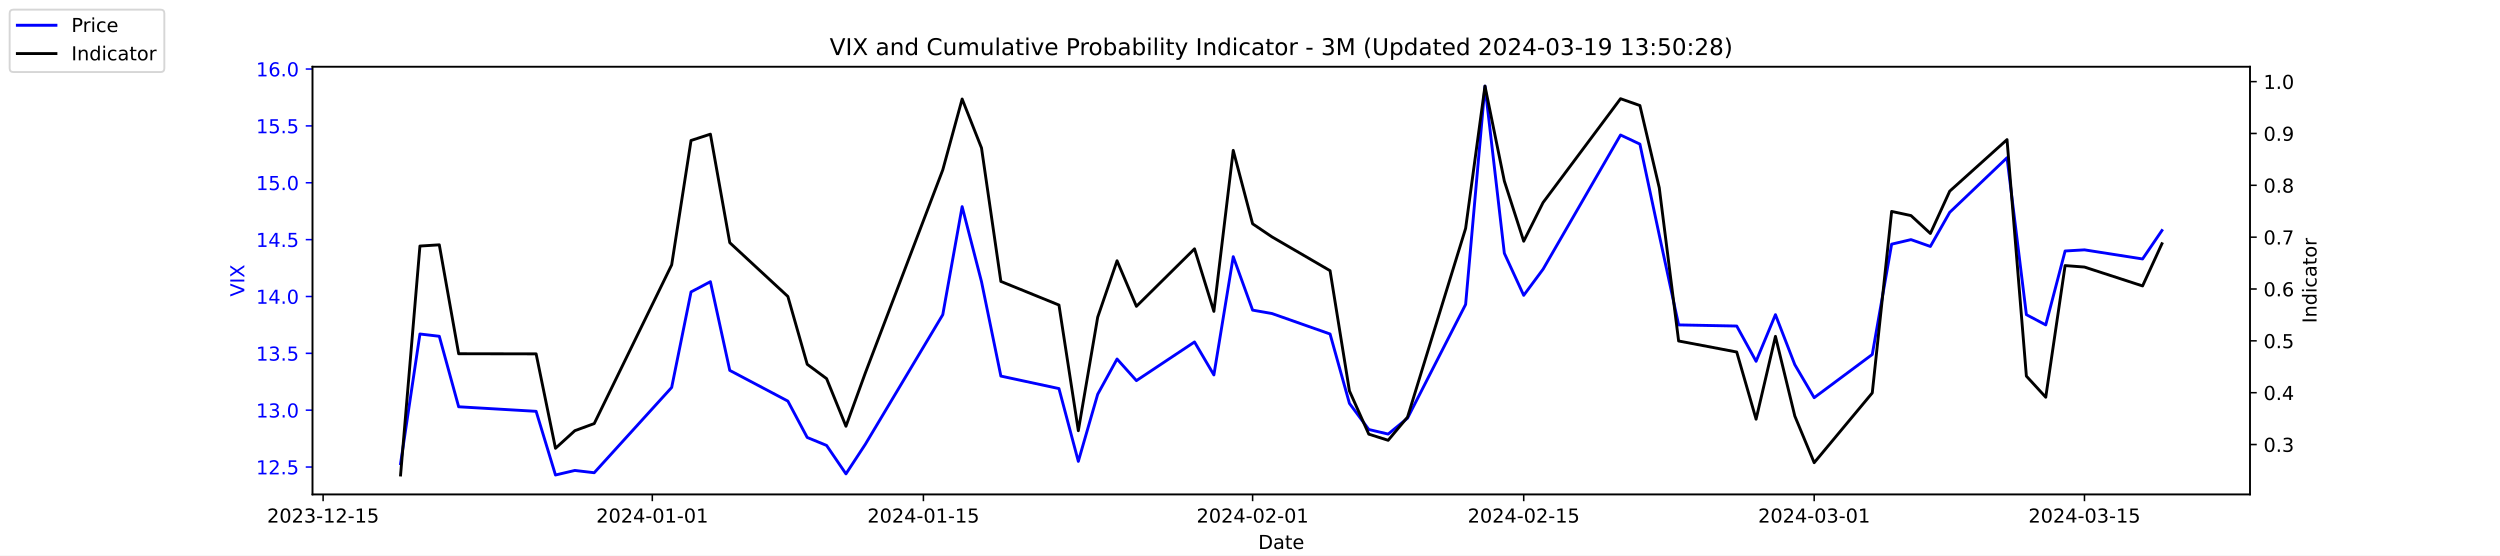
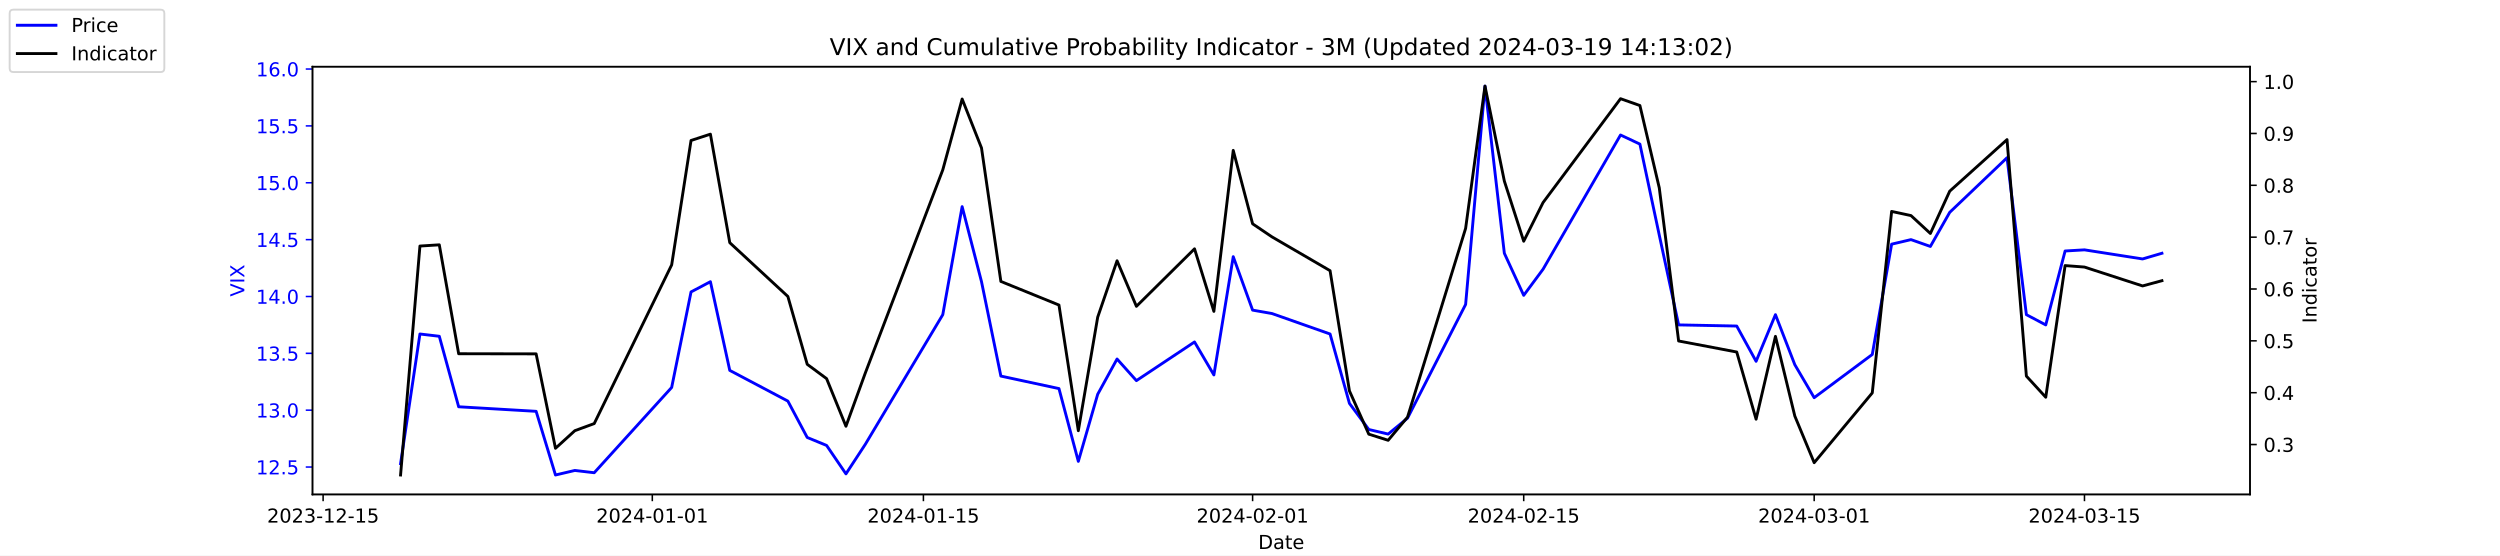
<svg xmlns="http://www.w3.org/2000/svg" xmlns:xlink="http://www.w3.org/1999/xlink" width="1296pt" height="288pt" viewBox="0 0 1296 288" version="1.1">
  <defs>
    <style type="text/css">*{stroke-linejoin: round; stroke-linecap: butt}</style>
  </defs>
  <g id="figure_1">
    <g id="patch_1">
      <path d="M 0 288  L 1296 288  L 1296 0  L 0 0  z " style="fill: #ffffff" />
    </g>
    <g id="axes_1">
      <g id="patch_2">
        <path d="M 162 256.32  L 1166.4 256.32  L 1166.4 34.56  L 162 34.56  z " style="fill: #ffffff" />
      </g>
      <g id="matplotlib.axis_1">
        <g id="xtick_1">
          <g id="line2d_1">
            <defs>
-               <path id="maaa68cdd42" d="M 0 0  L 0 3.5  " style="stroke: #000000; stroke-width: 0.8" />
+               <path id="m904d0ccde9" d="M 0 0  L 0 3.5  " style="stroke: #000000; stroke-width: 0.8" />
            </defs>
            <g>
-               <use xlink:href="#maaa68cdd42" x="167.5" y="256.32" style="stroke: #000000; stroke-width: 0.8" />
+               <use xlink:href="#m904d0ccde9" x="167.5" y="256.32" style="stroke: #000000; stroke-width: 0.8" />
            </g>
          </g>
          <g id="text_1">
            <g transform="translate(138.4425 270.9184) scale(0.1 -0.1)">
              <defs>
                <path id="DejaVuSans-32" d="M 1228 531  L 3431 531  L 3431 0  L 469 0  L 469 531  Q 828 903 1448 1529  Q 2069 2156 2228 2338  Q 2531 2678 2651 2914  Q 2772 3150 2772 3378  Q 2772 3750 2511 3984  Q 2250 4219 1831 4219  Q 1534 4219 1204 4116  Q 875 4013 500 3803  L 500 4441  Q 881 4594 1212 4672  Q 1544 4750 1819 4750  Q 2544 4750 2975 4387  Q 3406 4025 3406 3419  Q 3406 3131 3298 2873  Q 3191 2616 2906 2266  Q 2828 2175 2409 1742  Q 1991 1309 1228 531  z " transform="scale(0.015625)" />
                <path id="DejaVuSans-30" d="M 2034 4250  Q 1547 4250 1301 3770  Q 1056 3291 1056 2328  Q 1056 1369 1301 889  Q 1547 409 2034 409  Q 2525 409 2770 889  Q 3016 1369 3016 2328  Q 3016 3291 2770 3770  Q 2525 4250 2034 4250  z M 2034 4750  Q 2819 4750 3233 4129  Q 3647 3509 3647 2328  Q 3647 1150 3233 529  Q 2819 -91 2034 -91  Q 1250 -91 836 529  Q 422 1150 422 2328  Q 422 3509 836 4129  Q 1250 4750 2034 4750  z " transform="scale(0.015625)" />
                <path id="DejaVuSans-33" d="M 2597 2516  Q 3050 2419 3304 2112  Q 3559 1806 3559 1356  Q 3559 666 3084 287  Q 2609 -91 1734 -91  Q 1441 -91 1130 -33  Q 819 25 488 141  L 488 750  Q 750 597 1062 519  Q 1375 441 1716 441  Q 2309 441 2620 675  Q 2931 909 2931 1356  Q 2931 1769 2642 2001  Q 2353 2234 1838 2234  L 1294 2234  L 1294 2753  L 1863 2753  Q 2328 2753 2575 2939  Q 2822 3125 2822 3475  Q 2822 3834 2567 4026  Q 2313 4219 1838 4219  Q 1578 4219 1281 4162  Q 984 4106 628 3988  L 628 4550  Q 988 4650 1302 4700  Q 1616 4750 1894 4750  Q 2613 4750 3031 4423  Q 3450 4097 3450 3541  Q 3450 3153 3228 2886  Q 3006 2619 2597 2516  z " transform="scale(0.015625)" />
                <path id="DejaVuSans-2d" d="M 313 2009  L 1997 2009  L 1997 1497  L 313 1497  L 313 2009  z " transform="scale(0.015625)" />
                <path id="DejaVuSans-31" d="M 794 531  L 1825 531  L 1825 4091  L 703 3866  L 703 4441  L 1819 4666  L 2450 4666  L 2450 531  L 3481 531  L 3481 0  L 794 0  L 794 531  z " transform="scale(0.015625)" />
                <path id="DejaVuSans-35" d="M 691 4666  L 3169 4666  L 3169 4134  L 1269 4134  L 1269 2991  Q 1406 3038 1543 3061  Q 1681 3084 1819 3084  Q 2600 3084 3056 2656  Q 3513 2228 3513 1497  Q 3513 744 3044 326  Q 2575 -91 1722 -91  Q 1428 -91 1123 -41  Q 819 9 494 109  L 494 744  Q 775 591 1075 516  Q 1375 441 1709 441  Q 2250 441 2565 725  Q 2881 1009 2881 1497  Q 2881 1984 2565 2268  Q 2250 2553 1709 2553  Q 1456 2553 1204 2497  Q 953 2441 691 2322  L 691 4666  z " transform="scale(0.015625)" />
              </defs>
              <use xlink:href="#DejaVuSans-32" />
              <use xlink:href="#DejaVuSans-30" x="63.623" />
              <use xlink:href="#DejaVuSans-32" x="127.246" />
              <use xlink:href="#DejaVuSans-33" x="190.869" />
              <use xlink:href="#DejaVuSans-2d" x="254.492" />
              <use xlink:href="#DejaVuSans-31" x="290.576" />
              <use xlink:href="#DejaVuSans-32" x="354.199" />
              <use xlink:href="#DejaVuSans-2d" x="417.822" />
              <use xlink:href="#DejaVuSans-31" x="453.906" />
              <use xlink:href="#DejaVuSans-35" x="517.529" />
            </g>
          </g>
        </g>
        <g id="xtick_2">
          <g id="line2d_2">
            <g>
-               <use xlink:href="#maaa68cdd42" x="338.156" y="256.32" style="stroke: #000000; stroke-width: 0.8" />
+               <use xlink:href="#m904d0ccde9" x="338.156" y="256.32" style="stroke: #000000; stroke-width: 0.8" />
            </g>
          </g>
          <g id="text_2">
            <g transform="translate(309.098 270.9184) scale(0.1 -0.1)">
              <defs>
                <path id="DejaVuSans-34" d="M 2419 4116  L 825 1625  L 2419 1625  L 2419 4116  z M 2253 4666  L 3047 4666  L 3047 1625  L 3713 1625  L 3713 1100  L 3047 1100  L 3047 0  L 2419 0  L 2419 1100  L 313 1100  L 313 1709  L 2253 4666  z " transform="scale(0.015625)" />
              </defs>
              <use xlink:href="#DejaVuSans-32" />
              <use xlink:href="#DejaVuSans-30" x="63.623" />
              <use xlink:href="#DejaVuSans-32" x="127.246" />
              <use xlink:href="#DejaVuSans-34" x="190.869" />
              <use xlink:href="#DejaVuSans-2d" x="254.492" />
              <use xlink:href="#DejaVuSans-30" x="290.576" />
              <use xlink:href="#DejaVuSans-31" x="354.199" />
              <use xlink:href="#DejaVuSans-2d" x="417.822" />
              <use xlink:href="#DejaVuSans-30" x="453.906" />
              <use xlink:href="#DejaVuSans-31" x="517.529" />
            </g>
          </g>
        </g>
        <g id="xtick_3">
          <g id="line2d_3">
            <g>
-               <use xlink:href="#maaa68cdd42" x="478.696" y="256.32" style="stroke: #000000; stroke-width: 0.8" />
+               <use xlink:href="#m904d0ccde9" x="478.696" y="256.32" style="stroke: #000000; stroke-width: 0.8" />
            </g>
          </g>
          <g id="text_3">
            <g transform="translate(449.6379 270.9184) scale(0.1 -0.1)">
              <use xlink:href="#DejaVuSans-32" />
              <use xlink:href="#DejaVuSans-30" x="63.623" />
              <use xlink:href="#DejaVuSans-32" x="127.246" />
              <use xlink:href="#DejaVuSans-34" x="190.869" />
              <use xlink:href="#DejaVuSans-2d" x="254.492" />
              <use xlink:href="#DejaVuSans-30" x="290.576" />
              <use xlink:href="#DejaVuSans-31" x="354.199" />
              <use xlink:href="#DejaVuSans-2d" x="417.822" />
              <use xlink:href="#DejaVuSans-31" x="453.906" />
              <use xlink:href="#DejaVuSans-35" x="517.529" />
            </g>
          </g>
        </g>
        <g id="xtick_4">
          <g id="line2d_4">
            <g>
-               <use xlink:href="#maaa68cdd42" x="649.351" y="256.32" style="stroke: #000000; stroke-width: 0.8" />
+               <use xlink:href="#m904d0ccde9" x="649.351" y="256.32" style="stroke: #000000; stroke-width: 0.8" />
            </g>
          </g>
          <g id="text_4">
            <g transform="translate(620.2935 270.9184) scale(0.1 -0.1)">
              <use xlink:href="#DejaVuSans-32" />
              <use xlink:href="#DejaVuSans-30" x="63.623" />
              <use xlink:href="#DejaVuSans-32" x="127.246" />
              <use xlink:href="#DejaVuSans-34" x="190.869" />
              <use xlink:href="#DejaVuSans-2d" x="254.492" />
              <use xlink:href="#DejaVuSans-30" x="290.576" />
              <use xlink:href="#DejaVuSans-32" x="354.199" />
              <use xlink:href="#DejaVuSans-2d" x="417.822" />
              <use xlink:href="#DejaVuSans-30" x="453.906" />
              <use xlink:href="#DejaVuSans-31" x="517.529" />
            </g>
          </g>
        </g>
        <g id="xtick_5">
          <g id="line2d_5">
            <g>
-               <use xlink:href="#maaa68cdd42" x="789.891" y="256.32" style="stroke: #000000; stroke-width: 0.8" />
+               <use xlink:href="#m904d0ccde9" x="789.891" y="256.32" style="stroke: #000000; stroke-width: 0.8" />
            </g>
          </g>
          <g id="text_5">
            <g transform="translate(760.8334 270.9184) scale(0.1 -0.1)">
              <use xlink:href="#DejaVuSans-32" />
              <use xlink:href="#DejaVuSans-30" x="63.623" />
              <use xlink:href="#DejaVuSans-32" x="127.246" />
              <use xlink:href="#DejaVuSans-34" x="190.869" />
              <use xlink:href="#DejaVuSans-2d" x="254.492" />
              <use xlink:href="#DejaVuSans-30" x="290.576" />
              <use xlink:href="#DejaVuSans-32" x="354.199" />
              <use xlink:href="#DejaVuSans-2d" x="417.822" />
              <use xlink:href="#DejaVuSans-31" x="453.906" />
              <use xlink:href="#DejaVuSans-35" x="517.529" />
            </g>
          </g>
        </g>
        <g id="xtick_6">
          <g id="line2d_6">
            <g>
-               <use xlink:href="#maaa68cdd42" x="940.47" y="256.32" style="stroke: #000000; stroke-width: 0.8" />
+               <use xlink:href="#m904d0ccde9" x="940.47" y="256.32" style="stroke: #000000; stroke-width: 0.8" />
            </g>
          </g>
          <g id="text_6">
            <g transform="translate(911.4118 270.9184) scale(0.1 -0.1)">
              <use xlink:href="#DejaVuSans-32" />
              <use xlink:href="#DejaVuSans-30" x="63.623" />
              <use xlink:href="#DejaVuSans-32" x="127.246" />
              <use xlink:href="#DejaVuSans-34" x="190.869" />
              <use xlink:href="#DejaVuSans-2d" x="254.492" />
              <use xlink:href="#DejaVuSans-30" x="290.576" />
              <use xlink:href="#DejaVuSans-33" x="354.199" />
              <use xlink:href="#DejaVuSans-2d" x="417.822" />
              <use xlink:href="#DejaVuSans-30" x="453.906" />
              <use xlink:href="#DejaVuSans-31" x="517.529" />
            </g>
          </g>
        </g>
        <g id="xtick_7">
          <g id="line2d_7">
            <g>
-               <use xlink:href="#maaa68cdd42" x="1080.591" y="256.32" style="stroke: #000000; stroke-width: 0.8" />
+               <use xlink:href="#m904d0ccde9" x="1080.591" y="256.32" style="stroke: #000000; stroke-width: 0.8" />
            </g>
          </g>
          <g id="text_7">
            <g transform="translate(1051.533 270.9184) scale(0.1 -0.1)">
              <use xlink:href="#DejaVuSans-32" />
              <use xlink:href="#DejaVuSans-30" x="63.623" />
              <use xlink:href="#DejaVuSans-32" x="127.246" />
              <use xlink:href="#DejaVuSans-34" x="190.869" />
              <use xlink:href="#DejaVuSans-2d" x="254.492" />
              <use xlink:href="#DejaVuSans-30" x="290.576" />
              <use xlink:href="#DejaVuSans-33" x="354.199" />
              <use xlink:href="#DejaVuSans-2d" x="417.822" />
              <use xlink:href="#DejaVuSans-31" x="453.906" />
              <use xlink:href="#DejaVuSans-35" x="517.529" />
            </g>
          </g>
        </g>
        <g id="text_8">
          <g transform="translate(652.2492 284.5966) scale(0.1 -0.1)">
            <defs>
              <path id="DejaVuSans-44" d="M 1259 4147  L 1259 519  L 2022 519  Q 2988 519 3436 956  Q 3884 1394 3884 2338  Q 3884 3275 3436 3711  Q 2988 4147 2022 4147  L 1259 4147  z M 628 4666  L 1925 4666  Q 3281 4666 3915 4102  Q 4550 3538 4550 2338  Q 4550 1131 3912 565  Q 3275 0 1925 0  L 628 0  L 628 4666  z " transform="scale(0.015625)" />
              <path id="DejaVuSans-61" d="M 2194 1759  Q 1497 1759 1228 1600  Q 959 1441 959 1056  Q 959 750 1161 570  Q 1363 391 1709 391  Q 2188 391 2477 730  Q 2766 1069 2766 1631  L 2766 1759  L 2194 1759  z M 3341 1997  L 3341 0  L 2766 0  L 2766 531  Q 2569 213 2275 61  Q 1981 -91 1556 -91  Q 1019 -91 701 211  Q 384 513 384 1019  Q 384 1609 779 1909  Q 1175 2209 1959 2209  L 2766 2209  L 2766 2266  Q 2766 2663 2505 2880  Q 2244 3097 1772 3097  Q 1472 3097 1187 3025  Q 903 2953 641 2809  L 641 3341  Q 956 3463 1253 3523  Q 1550 3584 1831 3584  Q 2591 3584 2966 3190  Q 3341 2797 3341 1997  z " transform="scale(0.015625)" />
              <path id="DejaVuSans-74" d="M 1172 4494  L 1172 3500  L 2356 3500  L 2356 3053  L 1172 3053  L 1172 1153  Q 1172 725 1289 603  Q 1406 481 1766 481  L 2356 481  L 2356 0  L 1766 0  Q 1100 0 847 248  Q 594 497 594 1153  L 594 3053  L 172 3053  L 172 3500  L 594 3500  L 594 4494  L 1172 4494  z " transform="scale(0.015625)" />
              <path id="DejaVuSans-65" d="M 3597 1894  L 3597 1613  L 953 1613  Q 991 1019 1311 708  Q 1631 397 2203 397  Q 2534 397 2845 478  Q 3156 559 3463 722  L 3463 178  Q 3153 47 2828 -22  Q 2503 -91 2169 -91  Q 1331 -91 842 396  Q 353 884 353 1716  Q 353 2575 817 3079  Q 1281 3584 2069 3584  Q 2775 3584 3186 3129  Q 3597 2675 3597 1894  z M 3022 2063  Q 3016 2534 2758 2815  Q 2500 3097 2075 3097  Q 1594 3097 1305 2825  Q 1016 2553 972 2059  L 3022 2063  z " transform="scale(0.015625)" />
            </defs>
            <use xlink:href="#DejaVuSans-44" />
            <use xlink:href="#DejaVuSans-61" x="77.002" />
            <use xlink:href="#DejaVuSans-74" x="138.281" />
            <use xlink:href="#DejaVuSans-65" x="177.49" />
          </g>
        </g>
      </g>
      <g id="matplotlib.axis_2">
        <g id="ytick_1">
          <g id="line2d_8">
            <defs>
-               <path id="m416746ad9b" d="M 0 0  L -3.5 0  " style="stroke: #0000ff; stroke-width: 0.8" />
+               <path id="m13a49e2b91" d="M 0 0  L -3.5 0  " style="stroke: #0000ff; stroke-width: 0.8" />
            </defs>
            <g>
-               <use xlink:href="#m416746ad9b" x="162" y="242.114" style="fill: #0000ff; stroke: #0000ff; stroke-width: 0.8" />
+               <use xlink:href="#m13a49e2b91" x="162" y="242.114" style="fill: #0000ff; stroke: #0000ff; stroke-width: 0.8" />
            </g>
          </g>
          <g id="text_9">
            <g style="fill: #0000ff" transform="translate(132.7344 245.9129) scale(0.1 -0.1)">
              <defs>
                <path id="DejaVuSans-2e" d="M 684 794  L 1344 794  L 1344 0  L 684 0  L 684 794  z " transform="scale(0.015625)" />
              </defs>
              <use xlink:href="#DejaVuSans-31" />
              <use xlink:href="#DejaVuSans-32" x="63.623" />
              <use xlink:href="#DejaVuSans-2e" x="127.246" />
              <use xlink:href="#DejaVuSans-35" x="159.033" />
            </g>
          </g>
        </g>
        <g id="ytick_2">
          <g id="line2d_9">
            <g>
-               <use xlink:href="#m416746ad9b" x="162" y="212.64" style="fill: #0000ff; stroke: #0000ff; stroke-width: 0.8" />
+               <use xlink:href="#m13a49e2b91" x="162" y="212.64" style="fill: #0000ff; stroke: #0000ff; stroke-width: 0.8" />
            </g>
          </g>
          <g id="text_10">
            <g style="fill: #0000ff" transform="translate(132.7344 216.4392) scale(0.1 -0.1)">
              <use xlink:href="#DejaVuSans-31" />
              <use xlink:href="#DejaVuSans-33" x="63.623" />
              <use xlink:href="#DejaVuSans-2e" x="127.246" />
              <use xlink:href="#DejaVuSans-30" x="159.033" />
            </g>
          </g>
        </g>
        <g id="ytick_3">
          <g id="line2d_10">
            <g>
-               <use xlink:href="#m416746ad9b" x="162" y="183.166" style="fill: #0000ff; stroke: #0000ff; stroke-width: 0.8" />
+               <use xlink:href="#m13a49e2b91" x="162" y="183.166" style="fill: #0000ff; stroke: #0000ff; stroke-width: 0.8" />
            </g>
          </g>
          <g id="text_11">
            <g style="fill: #0000ff" transform="translate(132.7344 186.9656) scale(0.1 -0.1)">
              <use xlink:href="#DejaVuSans-31" />
              <use xlink:href="#DejaVuSans-33" x="63.623" />
              <use xlink:href="#DejaVuSans-2e" x="127.246" />
              <use xlink:href="#DejaVuSans-35" x="159.033" />
            </g>
          </g>
        </g>
        <g id="ytick_4">
          <g id="line2d_11">
            <g>
-               <use xlink:href="#m416746ad9b" x="162" y="153.693" style="fill: #0000ff; stroke: #0000ff; stroke-width: 0.8" />
+               <use xlink:href="#m13a49e2b91" x="162" y="153.693" style="fill: #0000ff; stroke: #0000ff; stroke-width: 0.8" />
            </g>
          </g>
          <g id="text_12">
            <g style="fill: #0000ff" transform="translate(132.7344 157.4919) scale(0.1 -0.1)">
              <use xlink:href="#DejaVuSans-31" />
              <use xlink:href="#DejaVuSans-34" x="63.623" />
              <use xlink:href="#DejaVuSans-2e" x="127.246" />
              <use xlink:href="#DejaVuSans-30" x="159.033" />
            </g>
          </g>
        </g>
        <g id="ytick_5">
          <g id="line2d_12">
            <g>
-               <use xlink:href="#m416746ad9b" x="162" y="124.219" style="fill: #0000ff; stroke: #0000ff; stroke-width: 0.8" />
+               <use xlink:href="#m13a49e2b91" x="162" y="124.219" style="fill: #0000ff; stroke: #0000ff; stroke-width: 0.8" />
            </g>
          </g>
          <g id="text_13">
            <g style="fill: #0000ff" transform="translate(132.7344 128.0182) scale(0.1 -0.1)">
              <use xlink:href="#DejaVuSans-31" />
              <use xlink:href="#DejaVuSans-34" x="63.623" />
              <use xlink:href="#DejaVuSans-2e" x="127.246" />
              <use xlink:href="#DejaVuSans-35" x="159.033" />
            </g>
          </g>
        </g>
        <g id="ytick_6">
          <g id="line2d_13">
            <g>
-               <use xlink:href="#m416746ad9b" x="162" y="94.745" style="fill: #0000ff; stroke: #0000ff; stroke-width: 0.8" />
+               <use xlink:href="#m13a49e2b91" x="162" y="94.745" style="fill: #0000ff; stroke: #0000ff; stroke-width: 0.8" />
            </g>
          </g>
          <g id="text_14">
            <g style="fill: #0000ff" transform="translate(132.7344 98.5445) scale(0.1 -0.1)">
              <use xlink:href="#DejaVuSans-31" />
              <use xlink:href="#DejaVuSans-35" x="63.623" />
              <use xlink:href="#DejaVuSans-2e" x="127.246" />
              <use xlink:href="#DejaVuSans-30" x="159.033" />
            </g>
          </g>
        </g>
        <g id="ytick_7">
          <g id="line2d_14">
            <g>
-               <use xlink:href="#m416746ad9b" x="162" y="65.272" style="fill: #0000ff; stroke: #0000ff; stroke-width: 0.8" />
+               <use xlink:href="#m13a49e2b91" x="162" y="65.272" style="fill: #0000ff; stroke: #0000ff; stroke-width: 0.8" />
            </g>
          </g>
          <g id="text_15">
            <g style="fill: #0000ff" transform="translate(132.7344 69.07082) scale(0.1 -0.1)">
              <use xlink:href="#DejaVuSans-31" />
              <use xlink:href="#DejaVuSans-35" x="63.623" />
              <use xlink:href="#DejaVuSans-2e" x="127.246" />
              <use xlink:href="#DejaVuSans-35" x="159.033" />
            </g>
          </g>
        </g>
        <g id="ytick_8">
          <g id="line2d_15">
            <g>
-               <use xlink:href="#m416746ad9b" x="162" y="35.798" style="fill: #0000ff; stroke: #0000ff; stroke-width: 0.8" />
+               <use xlink:href="#m13a49e2b91" x="162" y="35.798" style="fill: #0000ff; stroke: #0000ff; stroke-width: 0.8" />
            </g>
          </g>
          <g id="text_16">
            <g style="fill: #0000ff" transform="translate(132.7344 39.59714) scale(0.1 -0.1)">
              <defs>
                <path id="DejaVuSans-36" d="M 2113 2584  Q 1688 2584 1439 2293  Q 1191 2003 1191 1497  Q 1191 994 1439 701  Q 1688 409 2113 409  Q 2538 409 2786 701  Q 3034 994 3034 1497  Q 3034 2003 2786 2293  Q 2538 2584 2113 2584  z M 3366 4563  L 3366 3988  Q 3128 4100 2886 4159  Q 2644 4219 2406 4219  Q 1781 4219 1451 3797  Q 1122 3375 1075 2522  Q 1259 2794 1537 2939  Q 1816 3084 2150 3084  Q 2853 3084 3261 2657  Q 3669 2231 3669 1497  Q 3669 778 3244 343  Q 2819 -91 2113 -91  Q 1303 -91 875 529  Q 447 1150 447 2328  Q 447 3434 972 4092  Q 1497 4750 2381 4750  Q 2619 4750 2861 4703  Q 3103 4656 3366 4563  z " transform="scale(0.015625)" />
              </defs>
              <use xlink:href="#DejaVuSans-31" />
              <use xlink:href="#DejaVuSans-36" x="63.623" />
              <use xlink:href="#DejaVuSans-2e" x="127.246" />
              <use xlink:href="#DejaVuSans-30" x="159.033" />
            </g>
          </g>
        </g>
        <g id="text_17">
          <g style="fill: #0000ff" transform="translate(126.6547 153.7603) rotate(-90) scale(0.1 -0.1)">
            <defs>
              <path id="DejaVuSans-56" d="M 1831 0  L 50 4666  L 709 4666  L 2188 738  L 3669 4666  L 4325 4666  L 2547 0  L 1831 0  z " transform="scale(0.015625)" />
              <path id="DejaVuSans-49" d="M 628 4666  L 1259 4666  L 1259 0  L 628 0  L 628 4666  z " transform="scale(0.015625)" />
              <path id="DejaVuSans-58" d="M 403 4666  L 1081 4666  L 2241 2931  L 3406 4666  L 4084 4666  L 2584 2425  L 4184 0  L 3506 0  L 2194 1984  L 872 0  L 191 0  L 1856 2491  L 403 4666  z " transform="scale(0.015625)" />
            </defs>
            <use xlink:href="#DejaVuSans-56" />
            <use xlink:href="#DejaVuSans-49" x="68.408" />
            <use xlink:href="#DejaVuSans-58" x="97.9" />
          </g>
        </g>
      </g>
      <g id="line2d_16">
-         <path d="M 207.655 240.345  L 217.693 173.145  L 227.732 174.324  L 237.77 210.872  L 277.924 213.23  L 287.963 246.24  L 298.002 243.882  L 308.04 245.061  L 348.194 200.851  L 358.233 151.335  L 368.272 146.029  L 378.31 192.008  L 408.426 207.924  L 418.464 226.787  L 428.503 230.914  L 438.541 245.651  L 448.58 230.324  L 488.734 163.124  L 498.773 107.124  L 508.811 146.029  L 518.85 194.956  L 548.966 201.44  L 559.004 239.166  L 569.043 204.387  L 579.081 186.114  L 589.12 197.314  L 619.236 177.272  L 629.274 194.366  L 639.313 133.061  L 649.351 160.766  L 659.39 162.535  L 689.506 173.145  L 699.544 209.103  L 709.583 222.661  L 719.621 225.019  L 729.66 216.766  L 759.775 157.819  L 769.814 44.64  L 779.853 131.293  L 789.891 153.103  L 799.93 139.545  L 840.084 69.987  L 850.123 74.703  L 860.161 121.861  L 870.2 168.429  L 900.315 169.019  L 910.354 187.293  L 920.392 163.124  L 930.431 189.061  L 940.47 206.156  L 970.585 183.756  L 980.624 126.577  L 990.662 124.219  L 1000.701 127.756  L 1010.74 110.072  L 1040.437 81.777  L 1050.476 163.124  L 1060.514 168.429  L 1070.553 130.114  L 1080.591 129.524  L 1110.707 134.24  L 1120.745 119.503  " clip-path="url(#pbd263ff3e3)" style="fill: none; stroke: #0000ff; stroke-width: 1.5; stroke-linecap: square" />
+         <path d="M 207.655 240.345  L 217.693 173.145  L 227.732 174.324  L 237.77 210.872  L 277.924 213.23  L 287.963 246.24  L 298.002 243.882  L 308.04 245.061  L 348.194 200.851  L 358.233 151.335  L 368.272 146.029  L 378.31 192.008  L 408.426 207.924  L 418.464 226.787  L 428.503 230.914  L 438.541 245.651  L 448.58 230.324  L 488.734 163.124  L 498.773 107.124  L 508.811 146.029  L 518.85 194.956  L 548.966 201.44  L 559.004 239.166  L 569.043 204.387  L 579.081 186.114  L 589.12 197.314  L 619.236 177.272  L 629.274 194.366  L 639.313 133.061  L 649.351 160.766  L 659.39 162.535  L 689.506 173.145  L 699.544 209.103  L 709.583 222.661  L 719.621 225.019  L 729.66 216.766  L 759.775 157.819  L 769.814 44.64  L 779.853 131.293  L 789.891 153.103  L 799.93 139.545  L 840.084 69.987  L 850.123 74.703  L 860.161 121.861  L 870.2 168.429  L 900.315 169.019  L 910.354 187.293  L 920.392 163.124  L 930.431 189.061  L 940.47 206.156  L 970.585 183.756  L 980.624 126.577  L 990.662 124.219  L 1000.701 127.756  L 1010.74 110.072  L 1040.437 81.777  L 1050.476 163.124  L 1060.514 168.429  L 1070.553 130.114  L 1080.591 129.524  L 1110.707 134.24  L 1120.745 131.293  " clip-path="url(#pd05ef7b4d4)" style="fill: none; stroke: #0000ff; stroke-width: 1.5; stroke-linecap: square" />
      </g>
      <g id="patch_3">
        <path d="M 162 256.32  L 162 34.56  " style="fill: none; stroke: #000000; stroke-width: 0.8; stroke-linejoin: miter; stroke-linecap: square" />
      </g>
      <g id="patch_4">
        <path d="M 1166.4 256.32  L 1166.4 34.56  " style="fill: none; stroke: #000000; stroke-width: 0.8; stroke-linejoin: miter; stroke-linecap: square" />
      </g>
      <g id="patch_5">
        <path d="M 162 256.32  L 1166.4 256.32  " style="fill: none; stroke: #000000; stroke-width: 0.8; stroke-linejoin: miter; stroke-linecap: square" />
      </g>
      <g id="patch_6">
        <path d="M 162 34.56  L 1166.4 34.56  " style="fill: none; stroke: #000000; stroke-width: 0.8; stroke-linejoin: miter; stroke-linecap: square" />
      </g>
    </g>
    <g id="axes_2">
      <g id="matplotlib.axis_3">
        <g id="ytick_9">
          <g id="line2d_17">
            <defs>
-               <path id="m6ab980ba75" d="M 0 0  L 3.5 0  " style="stroke: #000000; stroke-width: 0.8" />
+               <path id="m73f2ca2695" d="M 0 0  L 3.5 0  " style="stroke: #000000; stroke-width: 0.8" />
            </defs>
            <g>
-               <use xlink:href="#m6ab980ba75" x="1166.4" y="230.447" style="stroke: #000000; stroke-width: 0.8" />
+               <use xlink:href="#m73f2ca2695" x="1166.4" y="230.447" style="stroke: #000000; stroke-width: 0.8" />
            </g>
          </g>
          <g id="text_18">
            <g transform="translate(1173.4 234.2458) scale(0.1 -0.1)">
              <use xlink:href="#DejaVuSans-30" />
              <use xlink:href="#DejaVuSans-2e" x="63.623" />
              <use xlink:href="#DejaVuSans-33" x="95.41" />
            </g>
          </g>
        </g>
        <g id="ytick_10">
          <g id="line2d_18">
            <g>
-               <use xlink:href="#m6ab980ba75" x="1166.4" y="203.571" style="stroke: #000000; stroke-width: 0.8" />
+               <use xlink:href="#m73f2ca2695" x="1166.4" y="203.571" style="stroke: #000000; stroke-width: 0.8" />
            </g>
          </g>
          <g id="text_19">
            <g transform="translate(1173.4 207.3699) scale(0.1 -0.1)">
              <use xlink:href="#DejaVuSans-30" />
              <use xlink:href="#DejaVuSans-2e" x="63.623" />
              <use xlink:href="#DejaVuSans-34" x="95.41" />
            </g>
          </g>
        </g>
        <g id="ytick_11">
          <g id="line2d_19">
            <g>
-               <use xlink:href="#m6ab980ba75" x="1166.4" y="176.695" style="stroke: #000000; stroke-width: 0.8" />
+               <use xlink:href="#m73f2ca2695" x="1166.4" y="176.695" style="stroke: #000000; stroke-width: 0.8" />
            </g>
          </g>
          <g id="text_20">
            <g transform="translate(1173.4 180.4941) scale(0.1 -0.1)">
              <use xlink:href="#DejaVuSans-30" />
              <use xlink:href="#DejaVuSans-2e" x="63.623" />
              <use xlink:href="#DejaVuSans-35" x="95.41" />
            </g>
          </g>
        </g>
        <g id="ytick_12">
          <g id="line2d_20">
            <g>
-               <use xlink:href="#m6ab980ba75" x="1166.4" y="149.819" style="stroke: #000000; stroke-width: 0.8" />
+               <use xlink:href="#m73f2ca2695" x="1166.4" y="149.819" style="stroke: #000000; stroke-width: 0.8" />
            </g>
          </g>
          <g id="text_21">
            <g transform="translate(1173.4 153.6182) scale(0.1 -0.1)">
              <use xlink:href="#DejaVuSans-30" />
              <use xlink:href="#DejaVuSans-2e" x="63.623" />
              <use xlink:href="#DejaVuSans-36" x="95.41" />
            </g>
          </g>
        </g>
        <g id="ytick_13">
          <g id="line2d_21">
            <g>
-               <use xlink:href="#m6ab980ba75" x="1166.4" y="122.943" style="stroke: #000000; stroke-width: 0.8" />
+               <use xlink:href="#m73f2ca2695" x="1166.4" y="122.943" style="stroke: #000000; stroke-width: 0.8" />
            </g>
          </g>
          <g id="text_22">
            <g transform="translate(1173.4 126.7423) scale(0.1 -0.1)">
              <defs>
                <path id="DejaVuSans-37" d="M 525 4666  L 3525 4666  L 3525 4397  L 1831 0  L 1172 0  L 2766 4134  L 525 4134  L 525 4666  z " transform="scale(0.015625)" />
              </defs>
              <use xlink:href="#DejaVuSans-30" />
              <use xlink:href="#DejaVuSans-2e" x="63.623" />
              <use xlink:href="#DejaVuSans-37" x="95.41" />
            </g>
          </g>
        </g>
        <g id="ytick_14">
          <g id="line2d_22">
            <g>
-               <use xlink:href="#m6ab980ba75" x="1166.4" y="96.067" style="stroke: #000000; stroke-width: 0.8" />
+               <use xlink:href="#m73f2ca2695" x="1166.4" y="96.067" style="stroke: #000000; stroke-width: 0.8" />
            </g>
          </g>
          <g id="text_23">
            <g transform="translate(1173.4 99.86645) scale(0.1 -0.1)">
              <defs>
                <path id="DejaVuSans-38" d="M 2034 2216  Q 1584 2216 1326 1975  Q 1069 1734 1069 1313  Q 1069 891 1326 650  Q 1584 409 2034 409  Q 2484 409 2743 651  Q 3003 894 3003 1313  Q 3003 1734 2745 1975  Q 2488 2216 2034 2216  z M 1403 2484  Q 997 2584 770 2862  Q 544 3141 544 3541  Q 544 4100 942 4425  Q 1341 4750 2034 4750  Q 2731 4750 3128 4425  Q 3525 4100 3525 3541  Q 3525 3141 3298 2862  Q 3072 2584 2669 2484  Q 3125 2378 3379 2068  Q 3634 1759 3634 1313  Q 3634 634 3220 271  Q 2806 -91 2034 -91  Q 1263 -91 848 271  Q 434 634 434 1313  Q 434 1759 690 2068  Q 947 2378 1403 2484  z M 1172 3481  Q 1172 3119 1398 2916  Q 1625 2713 2034 2713  Q 2441 2713 2670 2916  Q 2900 3119 2900 3481  Q 2900 3844 2670 4047  Q 2441 4250 2034 4250  Q 1625 4250 1398 4047  Q 1172 3844 1172 3481  z " transform="scale(0.015625)" />
              </defs>
              <use xlink:href="#DejaVuSans-30" />
              <use xlink:href="#DejaVuSans-2e" x="63.623" />
              <use xlink:href="#DejaVuSans-38" x="95.41" />
            </g>
          </g>
        </g>
        <g id="ytick_15">
          <g id="line2d_23">
            <g>
-               <use xlink:href="#m6ab980ba75" x="1166.4" y="69.191" style="stroke: #000000; stroke-width: 0.8" />
+               <use xlink:href="#m73f2ca2695" x="1166.4" y="69.191" style="stroke: #000000; stroke-width: 0.8" />
            </g>
          </g>
          <g id="text_24">
            <g transform="translate(1173.4 72.99058) scale(0.1 -0.1)">
              <defs>
                <path id="DejaVuSans-39" d="M 703 97  L 703 672  Q 941 559 1184 500  Q 1428 441 1663 441  Q 2288 441 2617 861  Q 2947 1281 2994 2138  Q 2813 1869 2534 1725  Q 2256 1581 1919 1581  Q 1219 1581 811 2004  Q 403 2428 403 3163  Q 403 3881 828 4315  Q 1253 4750 1959 4750  Q 2769 4750 3195 4129  Q 3622 3509 3622 2328  Q 3622 1225 3098 567  Q 2575 -91 1691 -91  Q 1453 -91 1209 -44  Q 966 3 703 97  z M 1959 2075  Q 2384 2075 2632 2365  Q 2881 2656 2881 3163  Q 2881 3666 2632 3958  Q 2384 4250 1959 4250  Q 1534 4250 1286 3958  Q 1038 3666 1038 3163  Q 1038 2656 1286 2365  Q 1534 2075 1959 2075  z " transform="scale(0.015625)" />
              </defs>
              <use xlink:href="#DejaVuSans-30" />
              <use xlink:href="#DejaVuSans-2e" x="63.623" />
              <use xlink:href="#DejaVuSans-39" x="95.41" />
            </g>
          </g>
        </g>
        <g id="ytick_16">
          <g id="line2d_24">
            <g>
-               <use xlink:href="#m6ab980ba75" x="1166.4" y="42.315" style="stroke: #000000; stroke-width: 0.8" />
+               <use xlink:href="#m73f2ca2695" x="1166.4" y="42.315" style="stroke: #000000; stroke-width: 0.8" />
            </g>
          </g>
          <g id="text_25">
            <g transform="translate(1173.4 46.1147) scale(0.1 -0.1)">
              <use xlink:href="#DejaVuSans-31" />
              <use xlink:href="#DejaVuSans-2e" x="63.623" />
              <use xlink:href="#DejaVuSans-30" x="95.41" />
            </g>
          </g>
        </g>
        <g id="text_26">
          <g transform="translate(1200.902 167.5353) rotate(-90) scale(0.1 -0.1)">
            <defs>
              <path id="DejaVuSans-6e" d="M 3513 2113  L 3513 0  L 2938 0  L 2938 2094  Q 2938 2591 2744 2837  Q 2550 3084 2163 3084  Q 1697 3084 1428 2787  Q 1159 2491 1159 1978  L 1159 0  L 581 0  L 581 3500  L 1159 3500  L 1159 2956  Q 1366 3272 1645 3428  Q 1925 3584 2291 3584  Q 2894 3584 3203 3211  Q 3513 2838 3513 2113  z " transform="scale(0.015625)" />
              <path id="DejaVuSans-64" d="M 2906 2969  L 2906 4863  L 3481 4863  L 3481 0  L 2906 0  L 2906 525  Q 2725 213 2448 61  Q 2172 -91 1784 -91  Q 1150 -91 751 415  Q 353 922 353 1747  Q 353 2572 751 3078  Q 1150 3584 1784 3584  Q 2172 3584 2448 3432  Q 2725 3281 2906 2969  z M 947 1747  Q 947 1113 1208 752  Q 1469 391 1925 391  Q 2381 391 2643 752  Q 2906 1113 2906 1747  Q 2906 2381 2643 2742  Q 2381 3103 1925 3103  Q 1469 3103 1208 2742  Q 947 2381 947 1747  z " transform="scale(0.015625)" />
              <path id="DejaVuSans-69" d="M 603 3500  L 1178 3500  L 1178 0  L 603 0  L 603 3500  z M 603 4863  L 1178 4863  L 1178 4134  L 603 4134  L 603 4863  z " transform="scale(0.015625)" />
              <path id="DejaVuSans-63" d="M 3122 3366  L 3122 2828  Q 2878 2963 2633 3030  Q 2388 3097 2138 3097  Q 1578 3097 1268 2742  Q 959 2388 959 1747  Q 959 1106 1268 751  Q 1578 397 2138 397  Q 2388 397 2633 464  Q 2878 531 3122 666  L 3122 134  Q 2881 22 2623 -34  Q 2366 -91 2075 -91  Q 1284 -91 818 406  Q 353 903 353 1747  Q 353 2603 823 3093  Q 1294 3584 2113 3584  Q 2378 3584 2631 3529  Q 2884 3475 3122 3366  z " transform="scale(0.015625)" />
              <path id="DejaVuSans-6f" d="M 1959 3097  Q 1497 3097 1228 2736  Q 959 2375 959 1747  Q 959 1119 1226 758  Q 1494 397 1959 397  Q 2419 397 2687 759  Q 2956 1122 2956 1747  Q 2956 2369 2687 2733  Q 2419 3097 1959 3097  z M 1959 3584  Q 2709 3584 3137 3096  Q 3566 2609 3566 1747  Q 3566 888 3137 398  Q 2709 -91 1959 -91  Q 1206 -91 779 398  Q 353 888 353 1747  Q 353 2609 779 3096  Q 1206 3584 1959 3584  z " transform="scale(0.015625)" />
              <path id="DejaVuSans-72" d="M 2631 2963  Q 2534 3019 2420 3045  Q 2306 3072 2169 3072  Q 1681 3072 1420 2755  Q 1159 2438 1159 1844  L 1159 0  L 581 0  L 581 3500  L 1159 3500  L 1159 2956  Q 1341 3275 1631 3429  Q 1922 3584 2338 3584  Q 2397 3584 2469 3576  Q 2541 3569 2628 3553  L 2631 2963  z " transform="scale(0.015625)" />
            </defs>
            <use xlink:href="#DejaVuSans-49" />
            <use xlink:href="#DejaVuSans-6e" x="29.492" />
            <use xlink:href="#DejaVuSans-64" x="92.871" />
            <use xlink:href="#DejaVuSans-69" x="156.348" />
            <use xlink:href="#DejaVuSans-63" x="184.131" />
            <use xlink:href="#DejaVuSans-61" x="239.111" />
            <use xlink:href="#DejaVuSans-74" x="300.391" />
            <use xlink:href="#DejaVuSans-6f" x="339.6" />
            <use xlink:href="#DejaVuSans-72" x="400.781" />
          </g>
        </g>
      </g>
      <g id="line2d_25">
-         <path d="M 207.655 246.24  L 217.693 127.554  L 227.732 126.917  L 237.77 183.374  L 277.924 183.446  L 287.963 232.392  L 298.002 223.267  L 308.04 219.585  L 348.194 137.31  L 358.233 72.826  L 368.272 69.549  L 378.31 125.806  L 408.426 153.679  L 418.464 188.855  L 428.503 196.277  L 438.541 220.963  L 448.58 193.353  L 488.734 88.061  L 498.773 51.326  L 508.811 76.692  L 518.85 145.895  L 548.966 158.133  L 559.004 223.267  L 569.043 164.427  L 579.081 135.188  L 589.12 158.801  L 619.236 128.995  L 629.274 161.414  L 639.313 77.963  L 649.351 116.023  L 659.39 122.794  L 689.506 140.324  L 699.544 202.638  L 709.583 225.068  L 719.621 228.247  L 729.66 216.245  L 759.775 118.401  L 769.814 44.64  L 779.853 93.884  L 789.891 125.046  L 799.93 104.991  L 840.084 51.167  L 850.123 54.703  L 860.161 97.352  L 870.2 176.766  L 900.315 182.482  L 910.354 217.309  L 920.392 174.373  L 930.431 215.679  L 940.47 239.852  L 970.585 203.673  L 980.624 109.604  L 990.662 111.759  L 1000.701 121.028  L 1010.74 99.098  L 1040.437 72.38  L 1050.476 194.975  L 1060.514 205.916  L 1070.553 137.677  L 1080.591 138.445  L 1110.707 148.23  L 1120.745 126.345  " clip-path="url(#pbd263ff3e3)" style="fill: none; stroke: #000000; stroke-width: 1.5; stroke-linecap: square" />
+         <path d="M 207.655 246.24  L 217.693 127.554  L 227.732 126.917  L 237.77 183.374  L 277.924 183.446  L 287.963 232.392  L 298.002 223.267  L 308.04 219.585  L 348.194 137.31  L 358.233 72.826  L 368.272 69.549  L 378.31 125.806  L 408.426 153.679  L 418.464 188.855  L 428.503 196.277  L 438.541 220.963  L 448.58 193.353  L 488.734 88.061  L 498.773 51.326  L 508.811 76.692  L 518.85 145.895  L 548.966 158.133  L 559.004 223.267  L 569.043 164.427  L 579.081 135.188  L 589.12 158.801  L 619.236 128.995  L 629.274 161.414  L 639.313 77.963  L 649.351 116.023  L 659.39 122.794  L 689.506 140.324  L 699.544 202.638  L 709.583 225.068  L 719.621 228.247  L 729.66 216.245  L 759.775 118.401  L 769.814 44.64  L 779.853 93.884  L 789.891 125.046  L 799.93 104.991  L 840.084 51.167  L 850.123 54.703  L 860.161 97.352  L 870.2 176.766  L 900.315 182.482  L 910.354 217.309  L 920.392 174.373  L 930.431 215.679  L 940.47 239.852  L 970.585 203.673  L 980.624 109.604  L 990.662 111.759  L 1000.701 121.028  L 1010.74 99.098  L 1040.437 72.38  L 1050.476 194.975  L 1060.514 205.916  L 1070.553 137.677  L 1080.591 138.445  L 1110.707 148.23  L 1120.745 145.517  " clip-path="url(#pd05ef7b4d4)" style="fill: none; stroke: #000000; stroke-width: 1.5; stroke-linecap: square" />
      </g>
      <g id="patch_7">
        <path d="M 162 256.32  L 162 34.56  " style="fill: none; stroke: #000000; stroke-width: 0.8; stroke-linejoin: miter; stroke-linecap: square" />
      </g>
      <g id="patch_8">
        <path d="M 1166.4 256.32  L 1166.4 34.56  " style="fill: none; stroke: #000000; stroke-width: 0.8; stroke-linejoin: miter; stroke-linecap: square" />
      </g>
      <g id="patch_9">
        <path d="M 162 256.32  L 1166.4 256.32  " style="fill: none; stroke: #000000; stroke-width: 0.8; stroke-linejoin: miter; stroke-linecap: square" />
      </g>
      <g id="patch_10">
        <path d="M 162 34.56  L 1166.4 34.56  " style="fill: none; stroke: #000000; stroke-width: 0.8; stroke-linejoin: miter; stroke-linecap: square" />
      </g>
      <g id="text_27">
        <g transform="translate(430.0941 28.56) scale(0.12 -0.12)">
          <defs>
            <path id="DejaVuSans-20" transform="scale(0.015625)" />
            <path id="DejaVuSans-43" d="M 4122 4306  L 4122 3641  Q 3803 3938 3442 4084  Q 3081 4231 2675 4231  Q 1875 4231 1450 3742  Q 1025 3253 1025 2328  Q 1025 1406 1450 917  Q 1875 428 2675 428  Q 3081 428 3442 575  Q 3803 722 4122 1019  L 4122 359  Q 3791 134 3420 21  Q 3050 -91 2638 -91  Q 1578 -91 968 557  Q 359 1206 359 2328  Q 359 3453 968 4101  Q 1578 4750 2638 4750  Q 3056 4750 3426 4639  Q 3797 4528 4122 4306  z " transform="scale(0.015625)" />
            <path id="DejaVuSans-75" d="M 544 1381  L 544 3500  L 1119 3500  L 1119 1403  Q 1119 906 1312 657  Q 1506 409 1894 409  Q 2359 409 2629 706  Q 2900 1003 2900 1516  L 2900 3500  L 3475 3500  L 3475 0  L 2900 0  L 2900 538  Q 2691 219 2414 64  Q 2138 -91 1772 -91  Q 1169 -91 856 284  Q 544 659 544 1381  z M 1991 3584  L 1991 3584  z " transform="scale(0.015625)" />
            <path id="DejaVuSans-6d" d="M 3328 2828  Q 3544 3216 3844 3400  Q 4144 3584 4550 3584  Q 5097 3584 5394 3201  Q 5691 2819 5691 2113  L 5691 0  L 5113 0  L 5113 2094  Q 5113 2597 4934 2840  Q 4756 3084 4391 3084  Q 3944 3084 3684 2787  Q 3425 2491 3425 1978  L 3425 0  L 2847 0  L 2847 2094  Q 2847 2600 2669 2842  Q 2491 3084 2119 3084  Q 1678 3084 1418 2786  Q 1159 2488 1159 1978  L 1159 0  L 581 0  L 581 3500  L 1159 3500  L 1159 2956  Q 1356 3278 1631 3431  Q 1906 3584 2284 3584  Q 2666 3584 2933 3390  Q 3200 3197 3328 2828  z " transform="scale(0.015625)" />
            <path id="DejaVuSans-6c" d="M 603 4863  L 1178 4863  L 1178 0  L 603 0  L 603 4863  z " transform="scale(0.015625)" />
            <path id="DejaVuSans-76" d="M 191 3500  L 800 3500  L 1894 563  L 2988 3500  L 3597 3500  L 2284 0  L 1503 0  L 191 3500  z " transform="scale(0.015625)" />
            <path id="DejaVuSans-50" d="M 1259 4147  L 1259 2394  L 2053 2394  Q 2494 2394 2734 2622  Q 2975 2850 2975 3272  Q 2975 3691 2734 3919  Q 2494 4147 2053 4147  L 1259 4147  z M 628 4666  L 2053 4666  Q 2838 4666 3239 4311  Q 3641 3956 3641 3272  Q 3641 2581 3239 2228  Q 2838 1875 2053 1875  L 1259 1875  L 1259 0  L 628 0  L 628 4666  z " transform="scale(0.015625)" />
            <path id="DejaVuSans-62" d="M 3116 1747  Q 3116 2381 2855 2742  Q 2594 3103 2138 3103  Q 1681 3103 1420 2742  Q 1159 2381 1159 1747  Q 1159 1113 1420 752  Q 1681 391 2138 391  Q 2594 391 2855 752  Q 3116 1113 3116 1747  z M 1159 2969  Q 1341 3281 1617 3432  Q 1894 3584 2278 3584  Q 2916 3584 3314 3078  Q 3713 2572 3713 1747  Q 3713 922 3314 415  Q 2916 -91 2278 -91  Q 1894 -91 1617 61  Q 1341 213 1159 525  L 1159 0  L 581 0  L 581 4863  L 1159 4863  L 1159 2969  z " transform="scale(0.015625)" />
            <path id="DejaVuSans-79" d="M 2059 -325  Q 1816 -950 1584 -1140  Q 1353 -1331 966 -1331  L 506 -1331  L 506 -850  L 844 -850  Q 1081 -850 1212 -737  Q 1344 -625 1503 -206  L 1606 56  L 191 3500  L 800 3500  L 1894 763  L 2988 3500  L 3597 3500  L 2059 -325  z " transform="scale(0.015625)" />
            <path id="DejaVuSans-4d" d="M 628 4666  L 1569 4666  L 2759 1491  L 3956 4666  L 4897 4666  L 4897 0  L 4281 0  L 4281 4097  L 3078 897  L 2444 897  L 1241 4097  L 1241 0  L 628 0  L 628 4666  z " transform="scale(0.015625)" />
            <path id="DejaVuSans-28" d="M 1984 4856  Q 1566 4138 1362 3434  Q 1159 2731 1159 2009  Q 1159 1288 1364 580  Q 1569 -128 1984 -844  L 1484 -844  Q 1016 -109 783 600  Q 550 1309 550 2009  Q 550 2706 781 3412  Q 1013 4119 1484 4856  L 1984 4856  z " transform="scale(0.015625)" />
            <path id="DejaVuSans-55" d="M 556 4666  L 1191 4666  L 1191 1831  Q 1191 1081 1462 751  Q 1734 422 2344 422  Q 2950 422 3222 751  Q 3494 1081 3494 1831  L 3494 4666  L 4128 4666  L 4128 1753  Q 4128 841 3676 375  Q 3225 -91 2344 -91  Q 1459 -91 1007 375  Q 556 841 556 1753  L 556 4666  z " transform="scale(0.015625)" />
            <path id="DejaVuSans-70" d="M 1159 525  L 1159 -1331  L 581 -1331  L 581 3500  L 1159 3500  L 1159 2969  Q 1341 3281 1617 3432  Q 1894 3584 2278 3584  Q 2916 3584 3314 3078  Q 3713 2572 3713 1747  Q 3713 922 3314 415  Q 2916 -91 2278 -91  Q 1894 -91 1617 61  Q 1341 213 1159 525  z M 3116 1747  Q 3116 2381 2855 2742  Q 2594 3103 2138 3103  Q 1681 3103 1420 2742  Q 1159 2381 1159 1747  Q 1159 1113 1420 752  Q 1681 391 2138 391  Q 2594 391 2855 752  Q 3116 1113 3116 1747  z " transform="scale(0.015625)" />
            <path id="DejaVuSans-3a" d="M 750 794  L 1409 794  L 1409 0  L 750 0  L 750 794  z M 750 3309  L 1409 3309  L 1409 2516  L 750 2516  L 750 3309  z " transform="scale(0.015625)" />
            <path id="DejaVuSans-29" d="M 513 4856  L 1013 4856  Q 1481 4119 1714 3412  Q 1947 2706 1947 2009  Q 1947 1309 1714 600  Q 1481 -109 1013 -844  L 513 -844  Q 928 -128 1133 580  Q 1338 1288 1338 2009  Q 1338 2731 1133 3434  Q 928 4138 513 4856  z " transform="scale(0.015625)" />
          </defs>
          <use xlink:href="#DejaVuSans-56" />
          <use xlink:href="#DejaVuSans-49" x="68.408" />
          <use xlink:href="#DejaVuSans-58" x="97.9" />
          <use xlink:href="#DejaVuSans-20" x="166.406" />
          <use xlink:href="#DejaVuSans-61" x="198.193" />
          <use xlink:href="#DejaVuSans-6e" x="259.473" />
          <use xlink:href="#DejaVuSans-64" x="322.852" />
          <use xlink:href="#DejaVuSans-20" x="386.328" />
          <use xlink:href="#DejaVuSans-43" x="418.115" />
          <use xlink:href="#DejaVuSans-75" x="487.939" />
          <use xlink:href="#DejaVuSans-6d" x="551.318" />
          <use xlink:href="#DejaVuSans-75" x="648.73" />
          <use xlink:href="#DejaVuSans-6c" x="712.109" />
          <use xlink:href="#DejaVuSans-61" x="739.893" />
          <use xlink:href="#DejaVuSans-74" x="801.172" />
          <use xlink:href="#DejaVuSans-69" x="840.381" />
          <use xlink:href="#DejaVuSans-76" x="868.164" />
          <use xlink:href="#DejaVuSans-65" x="927.344" />
          <use xlink:href="#DejaVuSans-20" x="988.867" />
          <use xlink:href="#DejaVuSans-50" x="1020.654" />
          <use xlink:href="#DejaVuSans-72" x="1079.207" />
          <use xlink:href="#DejaVuSans-6f" x="1118.07" />
          <use xlink:href="#DejaVuSans-62" x="1179.252" />
          <use xlink:href="#DejaVuSans-61" x="1242.729" />
          <use xlink:href="#DejaVuSans-62" x="1304.008" />
          <use xlink:href="#DejaVuSans-69" x="1367.484" />
          <use xlink:href="#DejaVuSans-6c" x="1395.268" />
          <use xlink:href="#DejaVuSans-69" x="1423.051" />
          <use xlink:href="#DejaVuSans-74" x="1450.834" />
          <use xlink:href="#DejaVuSans-79" x="1490.043" />
          <use xlink:href="#DejaVuSans-20" x="1549.223" />
          <use xlink:href="#DejaVuSans-49" x="1581.01" />
          <use xlink:href="#DejaVuSans-6e" x="1610.502" />
          <use xlink:href="#DejaVuSans-64" x="1673.881" />
          <use xlink:href="#DejaVuSans-69" x="1737.357" />
          <use xlink:href="#DejaVuSans-63" x="1765.141" />
          <use xlink:href="#DejaVuSans-61" x="1820.121" />
          <use xlink:href="#DejaVuSans-74" x="1881.4" />
          <use xlink:href="#DejaVuSans-6f" x="1920.609" />
          <use xlink:href="#DejaVuSans-72" x="1981.791" />
          <use xlink:href="#DejaVuSans-20" x="2022.904" />
          <use xlink:href="#DejaVuSans-2d" x="2054.691" />
          <use xlink:href="#DejaVuSans-20" x="2090.775" />
          <use xlink:href="#DejaVuSans-33" x="2122.562" />
          <use xlink:href="#DejaVuSans-4d" x="2186.186" />
          <use xlink:href="#DejaVuSans-20" x="2272.465" />
          <use xlink:href="#DejaVuSans-28" x="2304.252" />
          <use xlink:href="#DejaVuSans-55" x="2343.266" />
          <use xlink:href="#DejaVuSans-70" x="2416.459" />
          <use xlink:href="#DejaVuSans-64" x="2479.936" />
          <use xlink:href="#DejaVuSans-61" x="2543.412" />
          <use xlink:href="#DejaVuSans-74" x="2604.691" />
          <use xlink:href="#DejaVuSans-65" x="2643.9" />
          <use xlink:href="#DejaVuSans-64" x="2705.424" />
          <use xlink:href="#DejaVuSans-20" x="2768.9" />
          <use xlink:href="#DejaVuSans-32" x="2800.688" />
          <use xlink:href="#DejaVuSans-30" x="2864.311" />
          <use xlink:href="#DejaVuSans-32" x="2927.934" />
          <use xlink:href="#DejaVuSans-34" x="2991.557" />
          <use xlink:href="#DejaVuSans-2d" x="3055.18" />
          <use xlink:href="#DejaVuSans-30" x="3091.264" />
          <use xlink:href="#DejaVuSans-33" x="3154.887" />
          <use xlink:href="#DejaVuSans-2d" x="3218.51" />
          <use xlink:href="#DejaVuSans-31" x="3254.594" />
          <use xlink:href="#DejaVuSans-39" x="3318.217" />
          <use xlink:href="#DejaVuSans-20" x="3381.84" />
          <use xlink:href="#DejaVuSans-31" x="3413.627" />
-           <use xlink:href="#DejaVuSans-33" x="3477.25" />
+           <use xlink:href="#DejaVuSans-34" x="3477.25" />
          <use xlink:href="#DejaVuSans-3a" x="3540.873" />
-           <use xlink:href="#DejaVuSans-35" x="3574.564" />
-           <use xlink:href="#DejaVuSans-30" x="3638.188" />
+           <use xlink:href="#DejaVuSans-31" x="3574.564" />
+           <use xlink:href="#DejaVuSans-33" x="3638.188" />
          <use xlink:href="#DejaVuSans-3a" x="3701.811" />
-           <use xlink:href="#DejaVuSans-32" x="3735.502" />
-           <use xlink:href="#DejaVuSans-38" x="3799.125" />
+           <use xlink:href="#DejaVuSans-30" x="3735.502" />
+           <use xlink:href="#DejaVuSans-32" x="3799.125" />
          <use xlink:href="#DejaVuSans-29" x="3862.748" />
        </g>
      </g>
    </g>
    <g id="legend_1">
      <g id="patch_11">
        <path d="M 7 37.356  L 83.191 37.356  Q 85.191 37.356 85.191 35.356  L 85.191 7  Q 85.191 5 83.191 5  L 7 5  Q 5 5 5 7  L 5 35.356  Q 5 37.356 7 37.356  z " style="fill: #ffffff; opacity: 0.8; stroke: #cccccc; stroke-linejoin: miter" />
      </g>
      <g id="line2d_26">
        <path d="M 9 13.098  L 19 13.098  L 29 13.098  " style="fill: none; stroke: #0000ff; stroke-width: 1.5; stroke-linecap: square" />
      </g>
      <g id="text_28">
        <g transform="translate(37 16.59844) scale(0.1 -0.1)">
          <use xlink:href="#DejaVuSans-50" />
          <use xlink:href="#DejaVuSans-72" x="58.553" />
          <use xlink:href="#DejaVuSans-69" x="99.666" />
          <use xlink:href="#DejaVuSans-63" x="127.449" />
          <use xlink:href="#DejaVuSans-65" x="182.43" />
        </g>
      </g>
      <g id="line2d_27">
        <path d="M 9 27.777  L 19 27.777  L 29 27.777  " style="fill: none; stroke: #000000; stroke-width: 1.5; stroke-linecap: square" />
      </g>
      <g id="text_29">
        <g transform="translate(37 31.27656) scale(0.1 -0.1)">
          <use xlink:href="#DejaVuSans-49" />
          <use xlink:href="#DejaVuSans-6e" x="29.492" />
          <use xlink:href="#DejaVuSans-64" x="92.871" />
          <use xlink:href="#DejaVuSans-69" x="156.348" />
          <use xlink:href="#DejaVuSans-63" x="184.131" />
          <use xlink:href="#DejaVuSans-61" x="239.111" />
          <use xlink:href="#DejaVuSans-74" x="300.391" />
          <use xlink:href="#DejaVuSans-6f" x="339.6" />
          <use xlink:href="#DejaVuSans-72" x="400.781" />
        </g>
      </g>
    </g>
  </g>
  <defs>
-     <clipPath id="pbd263ff3e3">
+     <clipPath id="pd05ef7b4d4">
      <rect x="162" y="34.56" width="1004.4" height="221.76" />
    </clipPath>
  </defs>
</svg>
